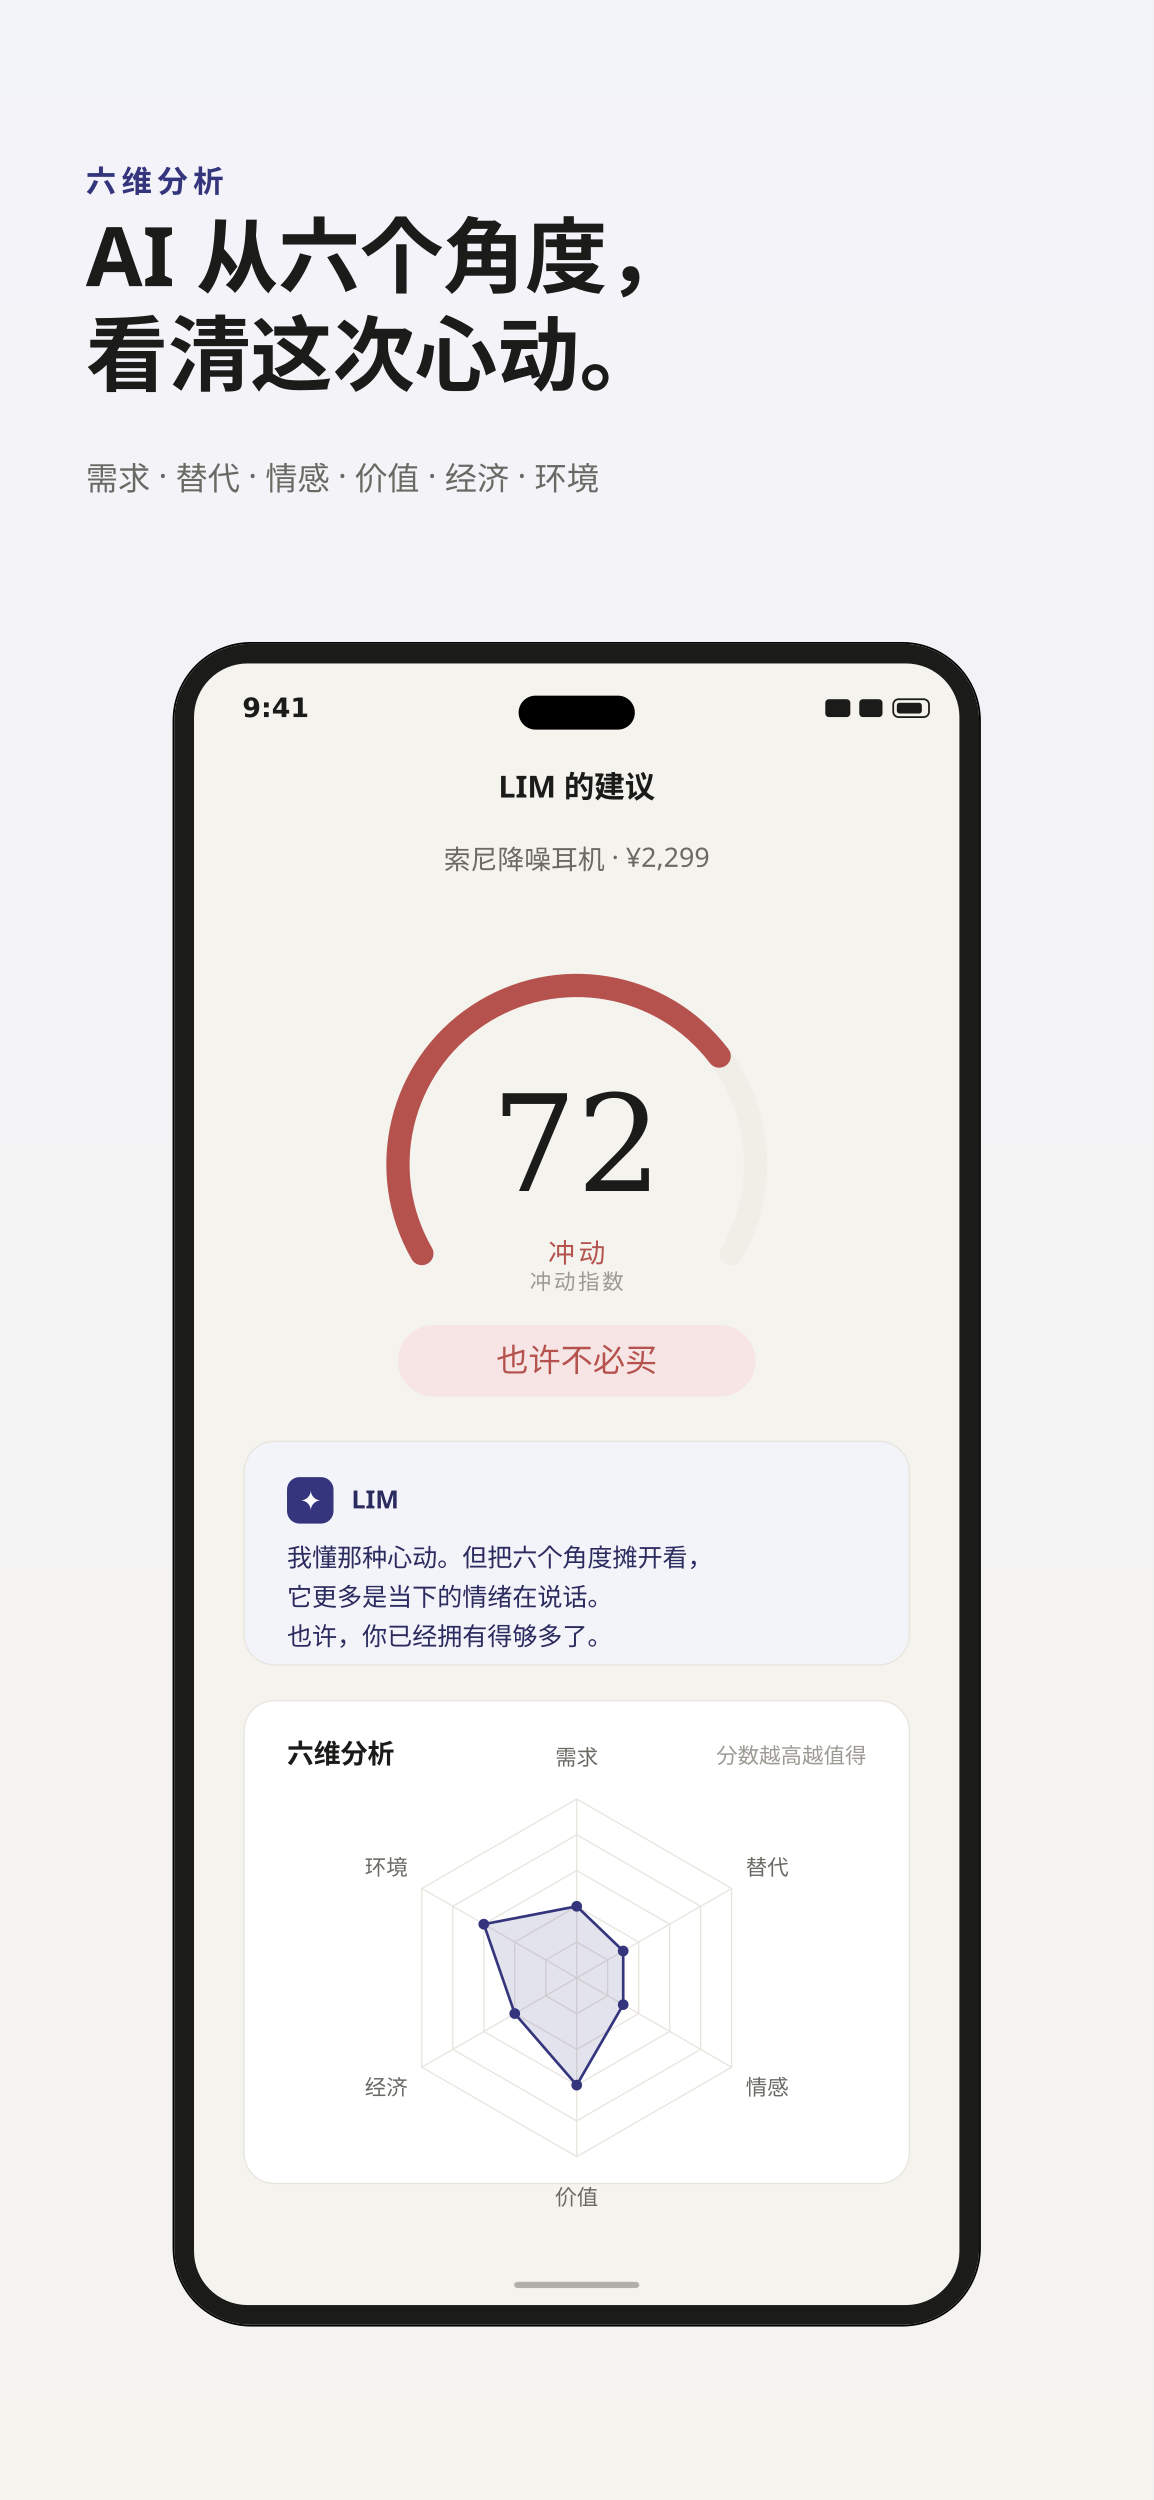
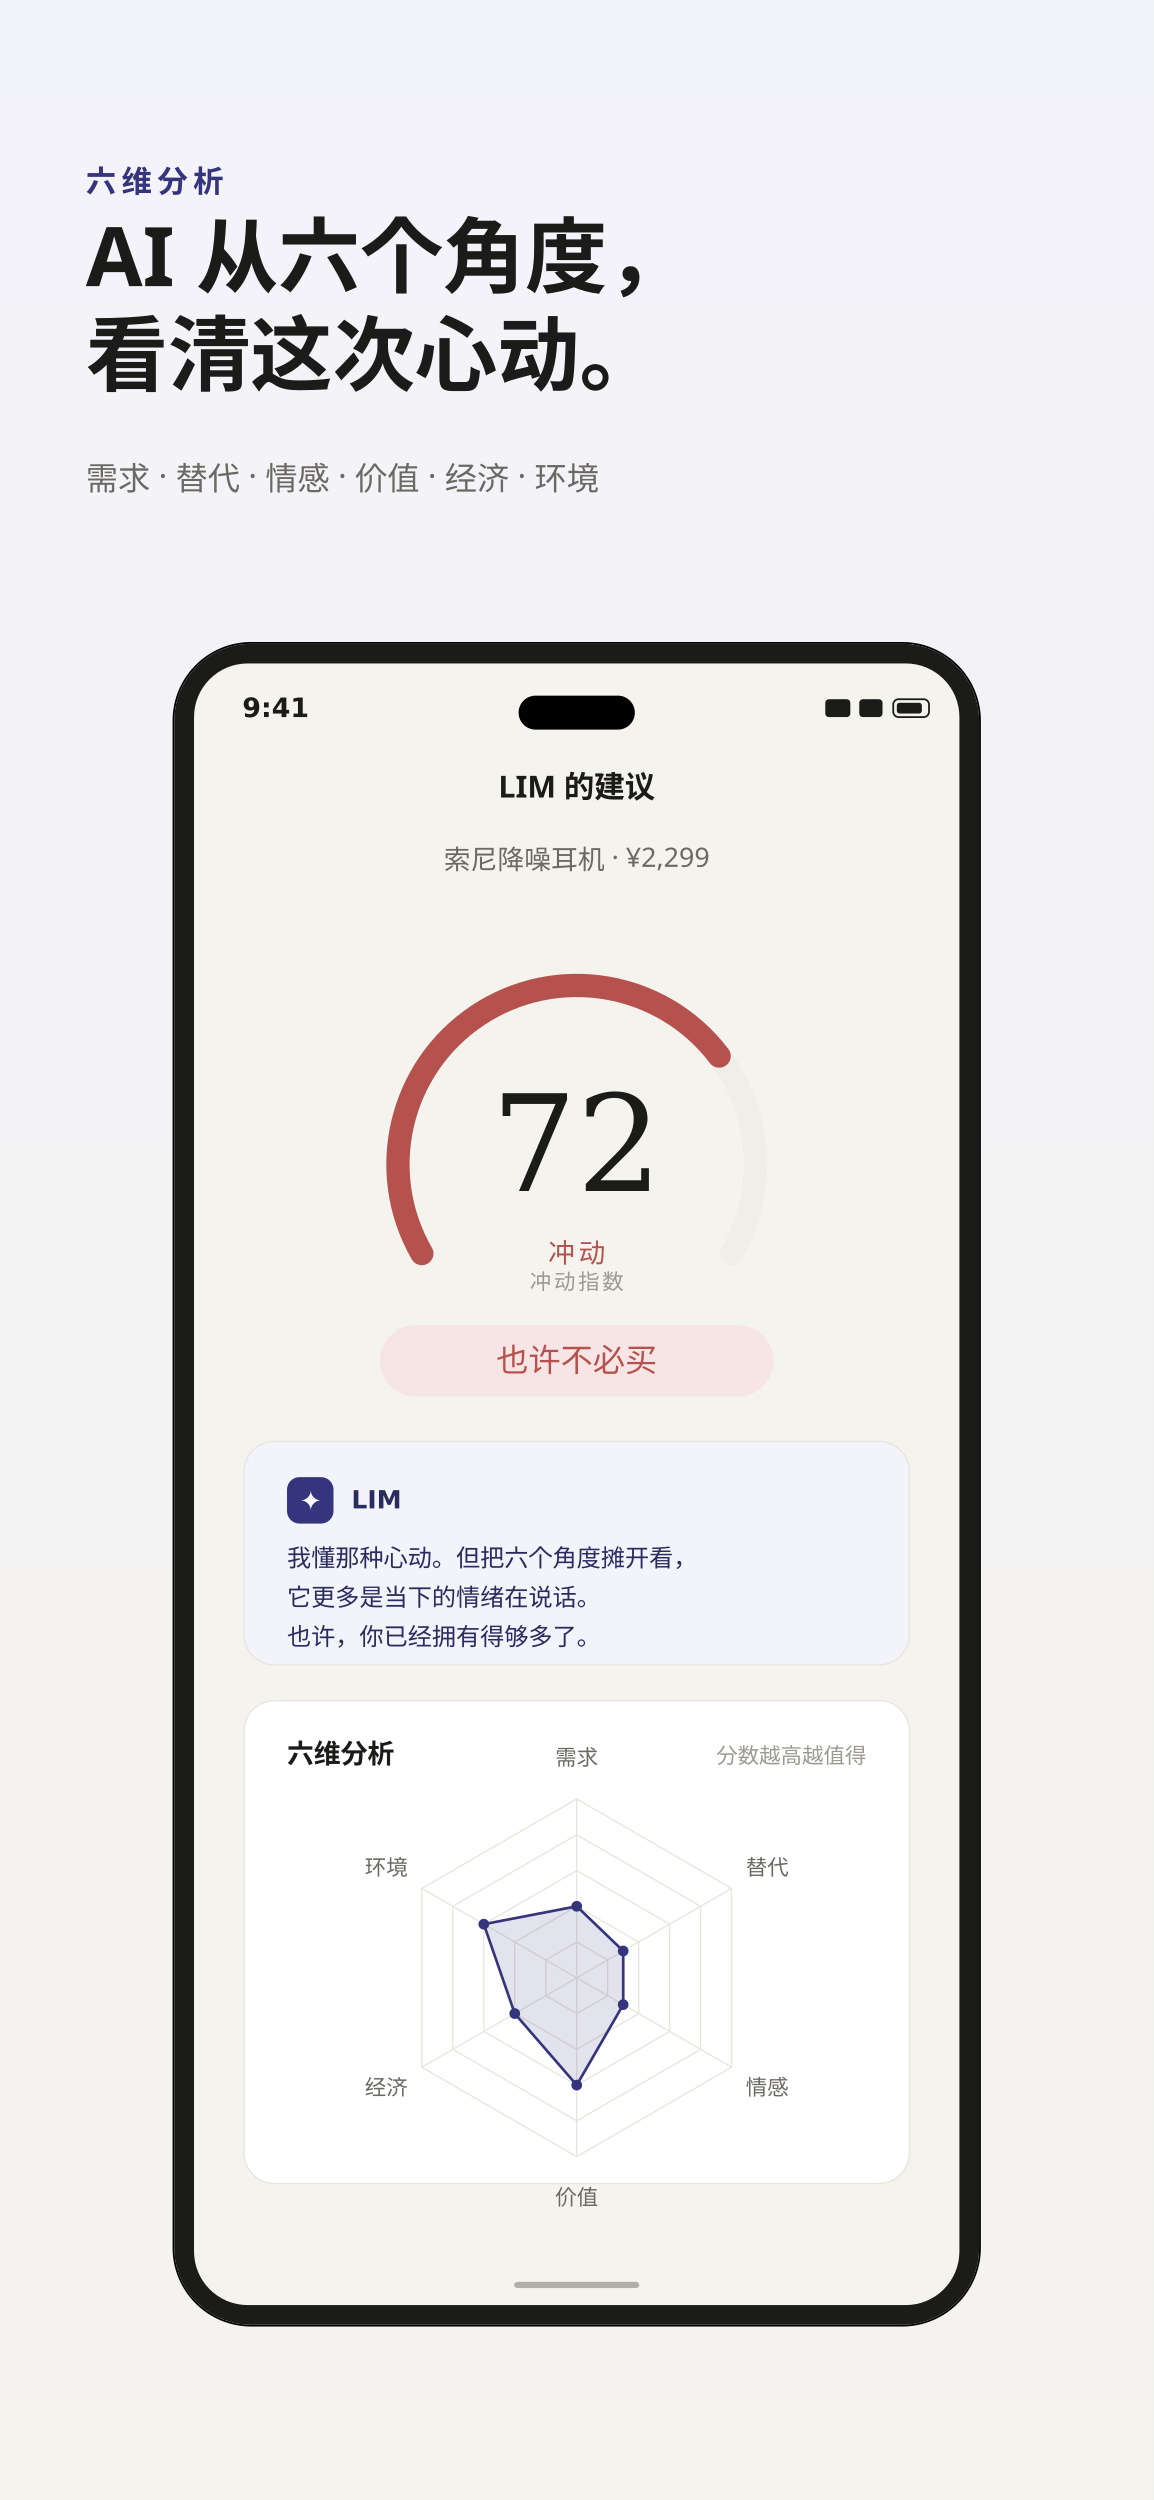
<svg xmlns="http://www.w3.org/2000/svg" width="1290" height="2796" viewBox="0 0 1290 2796">
  <defs>
    <linearGradient id="bg2" x1="0" y1="0" x2="0" y2="1">
      <stop offset="0" stop-color="#F3F3FA" />
      <stop offset="1" stop-color="#F4F3EE" />
    </linearGradient>
  </defs>
  <rect x="0" y="0" width="1290" height="2796" rx="0" ry="0" fill="url(#bg2)" />
  <text x="96" y="215" font-family="WenQuanYi Zen Hei" font-size="34" fill="#34357C" text-anchor="start" font-weight="bold" letter-spacing="6">六维分析</text>
  <text x="96" y="320" font-family="WenQuanYi Zen Hei" font-size="92" fill="#1B1B19" text-anchor="start" font-weight="bold">AI 从六个角度，</text>
  <text x="96" y="430" font-family="WenQuanYi Zen Hei" font-size="92" fill="#1B1B19" text-anchor="start" font-weight="bold">看清这次心动。</text>
  <text x="96" y="548" font-family="WenQuanYi Zen Hei" font-size="36" fill="#6A6963" text-anchor="start" font-weight="normal">需求 · 替代 · 情感 · 价值 · 经济 · 环境</text>
  <rect x="195" y="720" width="900" height="1880" rx="86" ry="86" fill="#1B1B19" />
  <rect x="194" y="719" width="902" height="1882" rx="87" ry="87" fill="none" stroke="#000" stroke-width="2" />
  <clipPath id="screen2">
    <rect x="217" y="742" width="856" height="1836" rx="60" ry="60" />
  </clipPath>
  <g clip-path="url(#screen2)">
    <rect x="217" y="742" width="856" height="1836" rx="60" ry="60" fill="#F4F3EE" />
    <g transform="translate(217,742)">
      <text x="428.0" y="150" font-family="WenQuanYi Zen Hei" font-size="34" fill="#1B1B19" text-anchor="middle" font-weight="bold">LIM 的建议</text>
      <text x="428.0" y="230" font-family="WenQuanYi Zen Hei" font-size="30" fill="#6A6963" text-anchor="middle" font-weight="normal">索尼降噪耳机  ·  ¥2,299</text>
      <path d="M 254.8 660.0 A 200 200 0 1 1 601.2 660.0" fill="none" stroke="#EFEEE7" stroke-width="26" stroke-linecap="round" />
      <path d="M 254.8 660.0 A 200 200 0 0 1 587.3 439.1" fill="none" stroke="#B5524E" stroke-width="26" stroke-linecap="round" />
      <text x="428.0" y="590" font-family="DejaVu Serif" font-size="150" fill="#1B1B19" text-anchor="middle" font-weight="normal">72</text>
      <text x="428.0" y="670" font-family="WenQuanYi Zen Hei" font-size="30" fill="#B5524E" text-anchor="middle" font-weight="normal" letter-spacing="4">冲动</text>
      <text x="428.0" y="700" font-family="WenQuanYi Zen Hei" font-size="24" fill="#9C9A92" text-anchor="middle" font-weight="normal" letter-spacing="3">冲动指数</text>
-       <rect x="228.0" y="740" width="400" height="80" rx="40" ry="40" fill="#F6E5E4" />
+       <rect x="208.0" y="740" width="440" height="80" rx="40" ry="40" fill="#F6E5E4" />
      <text x="428.0" y="792" font-family="WenQuanYi Zen Hei" font-size="36" fill="#B5524E" text-anchor="middle" font-weight="normal">也许不必买</text>
      <rect x="56" y="870" width="744" height="250" rx="34" ry="34" fill="#F3F3FA" stroke="#E7E5DD" stroke-width="1.5" />
      <rect x="104" y="910" width="52" height="52" rx="14" ry="14" fill="#34357C" />
      <text x="118" y="947" font-family="WenQuanYi Zen Hei" font-size="30" fill="#fff" text-anchor="start" font-weight="normal">✦</text>
-       <text x="176" y="945" font-family="WenQuanYi Zen Hei" font-size="28" fill="#2A2B5E" text-anchor="start" font-weight="bold">LIM</text>
-       <text x="104" y="1010" font-family="WenQuanYi Zen Hei" font-size="28" fill="#2A2B5E" text-anchor="start" font-weight="normal">我懂那种心动。但把六个角度摊开看，</text>
-       <text x="104" y="1054" font-family="WenQuanYi Zen Hei" font-size="28" fill="#2A2B5E" text-anchor="start" font-weight="normal">它更多是当下的情绪在说话。</text>
-       <text x="104" y="1098" font-family="WenQuanYi Zen Hei" font-size="28" fill="#2A2B5E" text-anchor="start" font-weight="normal">也许，你已经拥有得够多了。</text>
+       <text x="176" y="945" font-family="DejaVu Sans" font-size="28" fill="#2A2B5E" text-anchor="start" font-weight="bold">LIM</text>
+       <text x="104" y="1010" font-family="WenQuanYi Zen Hei" font-size="27" fill="#2A2B5E" text-anchor="start" font-weight="normal">我懂那种心动。但把六个角度摊开看，</text>
+       <text x="104" y="1054" font-family="WenQuanYi Zen Hei" font-size="27" fill="#2A2B5E" text-anchor="start" font-weight="normal">它更多是当下的情绪在说话。</text>
+       <text x="104" y="1098" font-family="WenQuanYi Zen Hei" font-size="27" fill="#2A2B5E" text-anchor="start" font-weight="normal">也许，你已经拥有得够多了。</text>
      <rect x="56" y="1160" width="744" height="540" rx="34" ry="34" fill="#FFFFFF" stroke="#E7E5DD" stroke-width="1.5" />
      <text x="104" y="1230" font-family="WenQuanYi Zen Hei" font-size="30" fill="#1B1B19" text-anchor="start" font-weight="bold">六维分析</text>
      <text x="752" y="1230" font-family="WenQuanYi Zen Hei" font-size="24" fill="#9C9A92" text-anchor="end" font-weight="normal">分数越高越值得</text>
      <polygon points="428.0,1430.0 462.6,1450.0 462.6,1490.0 428.0,1510.0 393.4,1490.0 393.4,1450.0" fill="none" stroke="#E7E5DD" stroke-width="1.5" />
      <polygon points="428.0,1390.0 497.3,1430.0 497.3,1510.0 428.0,1550.0 358.7,1510.0 358.7,1430.0" fill="none" stroke="#E7E5DD" stroke-width="1.5" />
      <polygon points="428.0,1350.0 531.9,1410.0 531.9,1530.0 428.0,1590.0 324.1,1530.0 324.1,1410.0" fill="none" stroke="#E7E5DD" stroke-width="1.5" />
      <polygon points="428.0,1310.0 566.6,1390.0 566.6,1550.0 428.0,1630.0 289.4,1550.0 289.4,1390.0" fill="none" stroke="#E7E5DD" stroke-width="1.5" />
      <polygon points="428.0,1270.0 601.2,1370.0 601.2,1570.0 428.0,1670.0 254.8,1570.0 254.8,1370.0" fill="none" stroke="#E7E5DD" stroke-width="1.5" />
      <line x1="428.0" y1="1470" x2="428.0" y2="1270.0" stroke="#E7E5DD" stroke-width="1.5" />
      <line x1="428.0" y1="1470" x2="601.2" y2="1370.0" stroke="#E7E5DD" stroke-width="1.5" />
      <line x1="428.0" y1="1470" x2="601.2" y2="1570.0" stroke="#E7E5DD" stroke-width="1.5" />
      <line x1="428.0" y1="1470" x2="428.0" y2="1670.0" stroke="#E7E5DD" stroke-width="1.5" />
      <line x1="428.0" y1="1470" x2="254.8" y2="1570.0" stroke="#E7E5DD" stroke-width="1.5" />
      <line x1="428.0" y1="1470" x2="254.8" y2="1370.0" stroke="#E7E5DD" stroke-width="1.5" />
      <polygon points="428.0,1390.0 480.0,1440.0 480.0,1500.0 428.0,1590.0 358.7,1510.0 324.1,1410.0" fill="rgba(52,53,124,0.14)" stroke="#34357C" stroke-width="3" />
      <circle cx="428.0" cy="1390.0" r="6" fill="#34357C" />
      <circle cx="479.962" cy="1440.0" r="6" fill="#34357C" />
      <circle cx="479.962" cy="1500.0" r="6" fill="#34357C" />
      <circle cx="428.0" cy="1590.0" r="6" fill="#34357C" />
      <circle cx="358.718" cy="1510.0" r="6" fill="#34357C" />
      <circle cx="324.077" cy="1410.0" r="6" fill="#34357C" />
      <text x="428.0" y="1232.0" font-family="WenQuanYi Zen Hei" font-size="24" fill="#6A6963" text-anchor="middle" font-weight="normal">需求</text>
      <text x="641.042" y="1355.0" font-family="WenQuanYi Zen Hei" font-size="24" fill="#6A6963" text-anchor="middle" font-weight="normal">替代</text>
      <text x="641.042" y="1601.0" font-family="WenQuanYi Zen Hei" font-size="24" fill="#6A6963" text-anchor="middle" font-weight="normal">情感</text>
      <text x="428.0" y="1724.0" font-family="WenQuanYi Zen Hei" font-size="24" fill="#6A6963" text-anchor="middle" font-weight="normal">价值</text>
      <text x="214.958" y="1601.0" font-family="WenQuanYi Zen Hei" font-size="24" fill="#6A6963" text-anchor="middle" font-weight="normal">经济</text>
      <text x="214.958" y="1355.0" font-family="WenQuanYi Zen Hei" font-size="24" fill="#6A6963" text-anchor="middle" font-weight="normal">环境</text>
    </g>
    <text x="271" y="802" font-family="DejaVu Sans" font-size="30" fill="#1B1B19" text-anchor="start" font-weight="bold">9:41</text>
    <rect x="923" y="782" width="28" height="20" rx="4" ry="4" fill="#1B1B19" />
    <rect x="961" y="782" width="26" height="20" rx="4" ry="4" fill="#1B1B19" />
    <rect x="999" y="782" width="40" height="20" rx="6" ry="6" fill="none" stroke="#1B1B19" stroke-width="2" />
    <rect x="1003" y="786" width="28" height="12" rx="3" ry="3" fill="#1B1B19" />
    <rect x="580.0" y="778" width="130" height="38" rx="19" ry="19" fill="#000" />
  </g>
  <rect x="575.0" y="2552" width="140" height="7" rx="4" ry="4" fill="rgba(0,0,0,0.28)" />
</svg>
